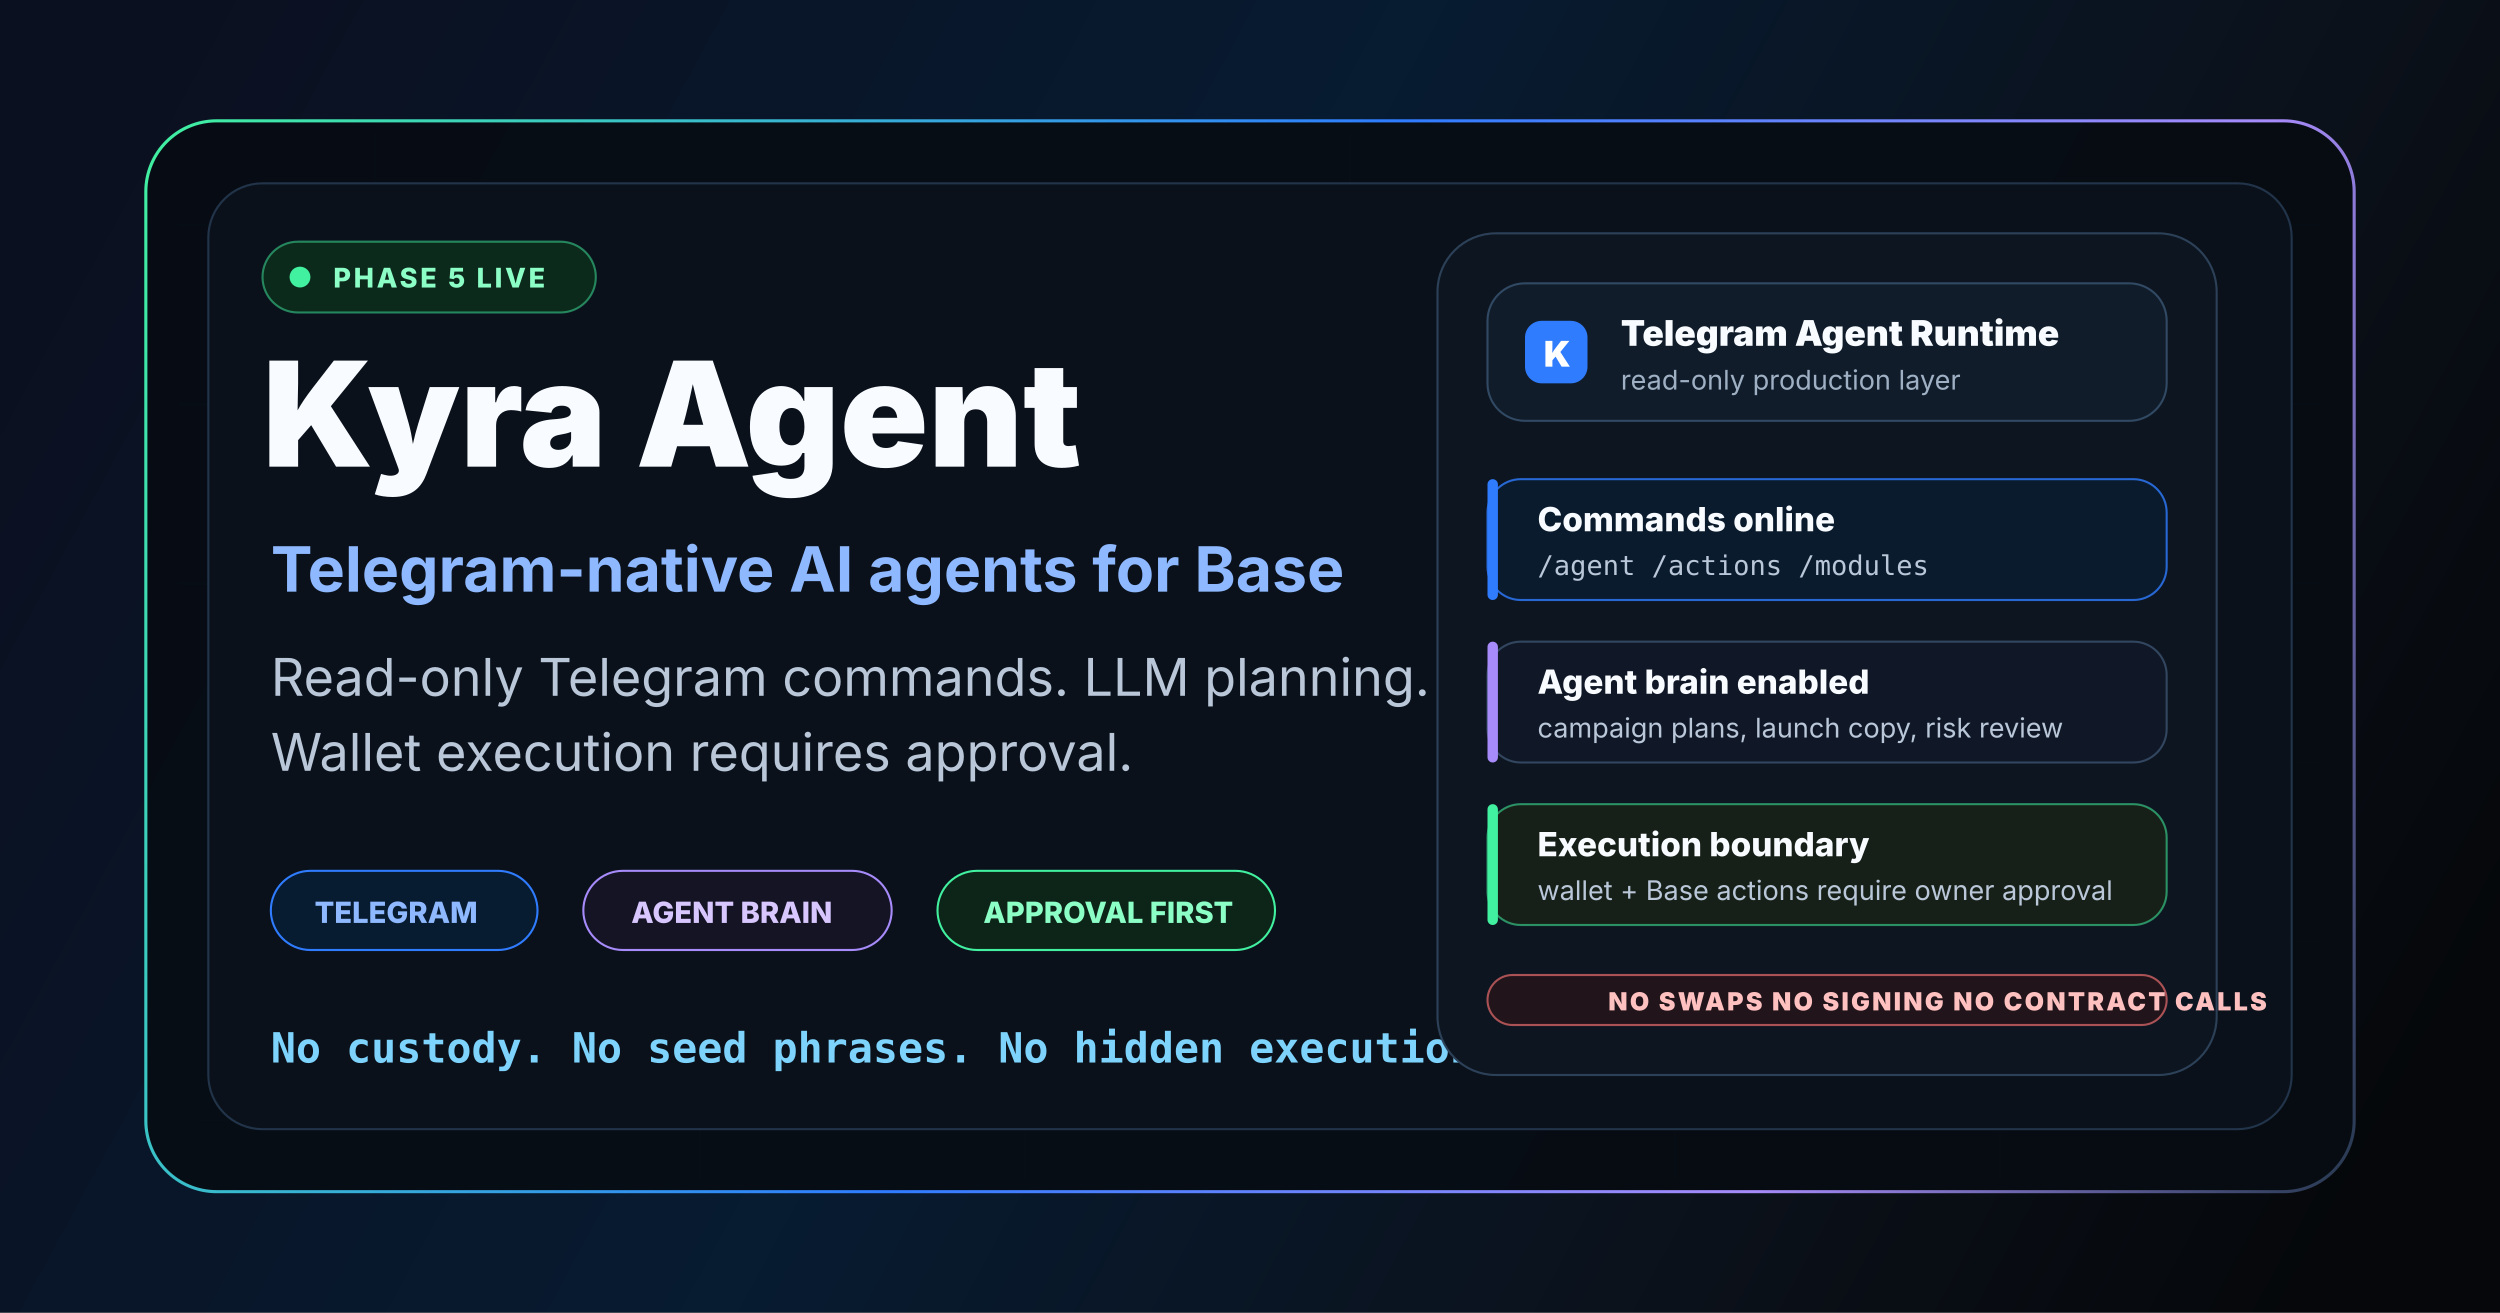
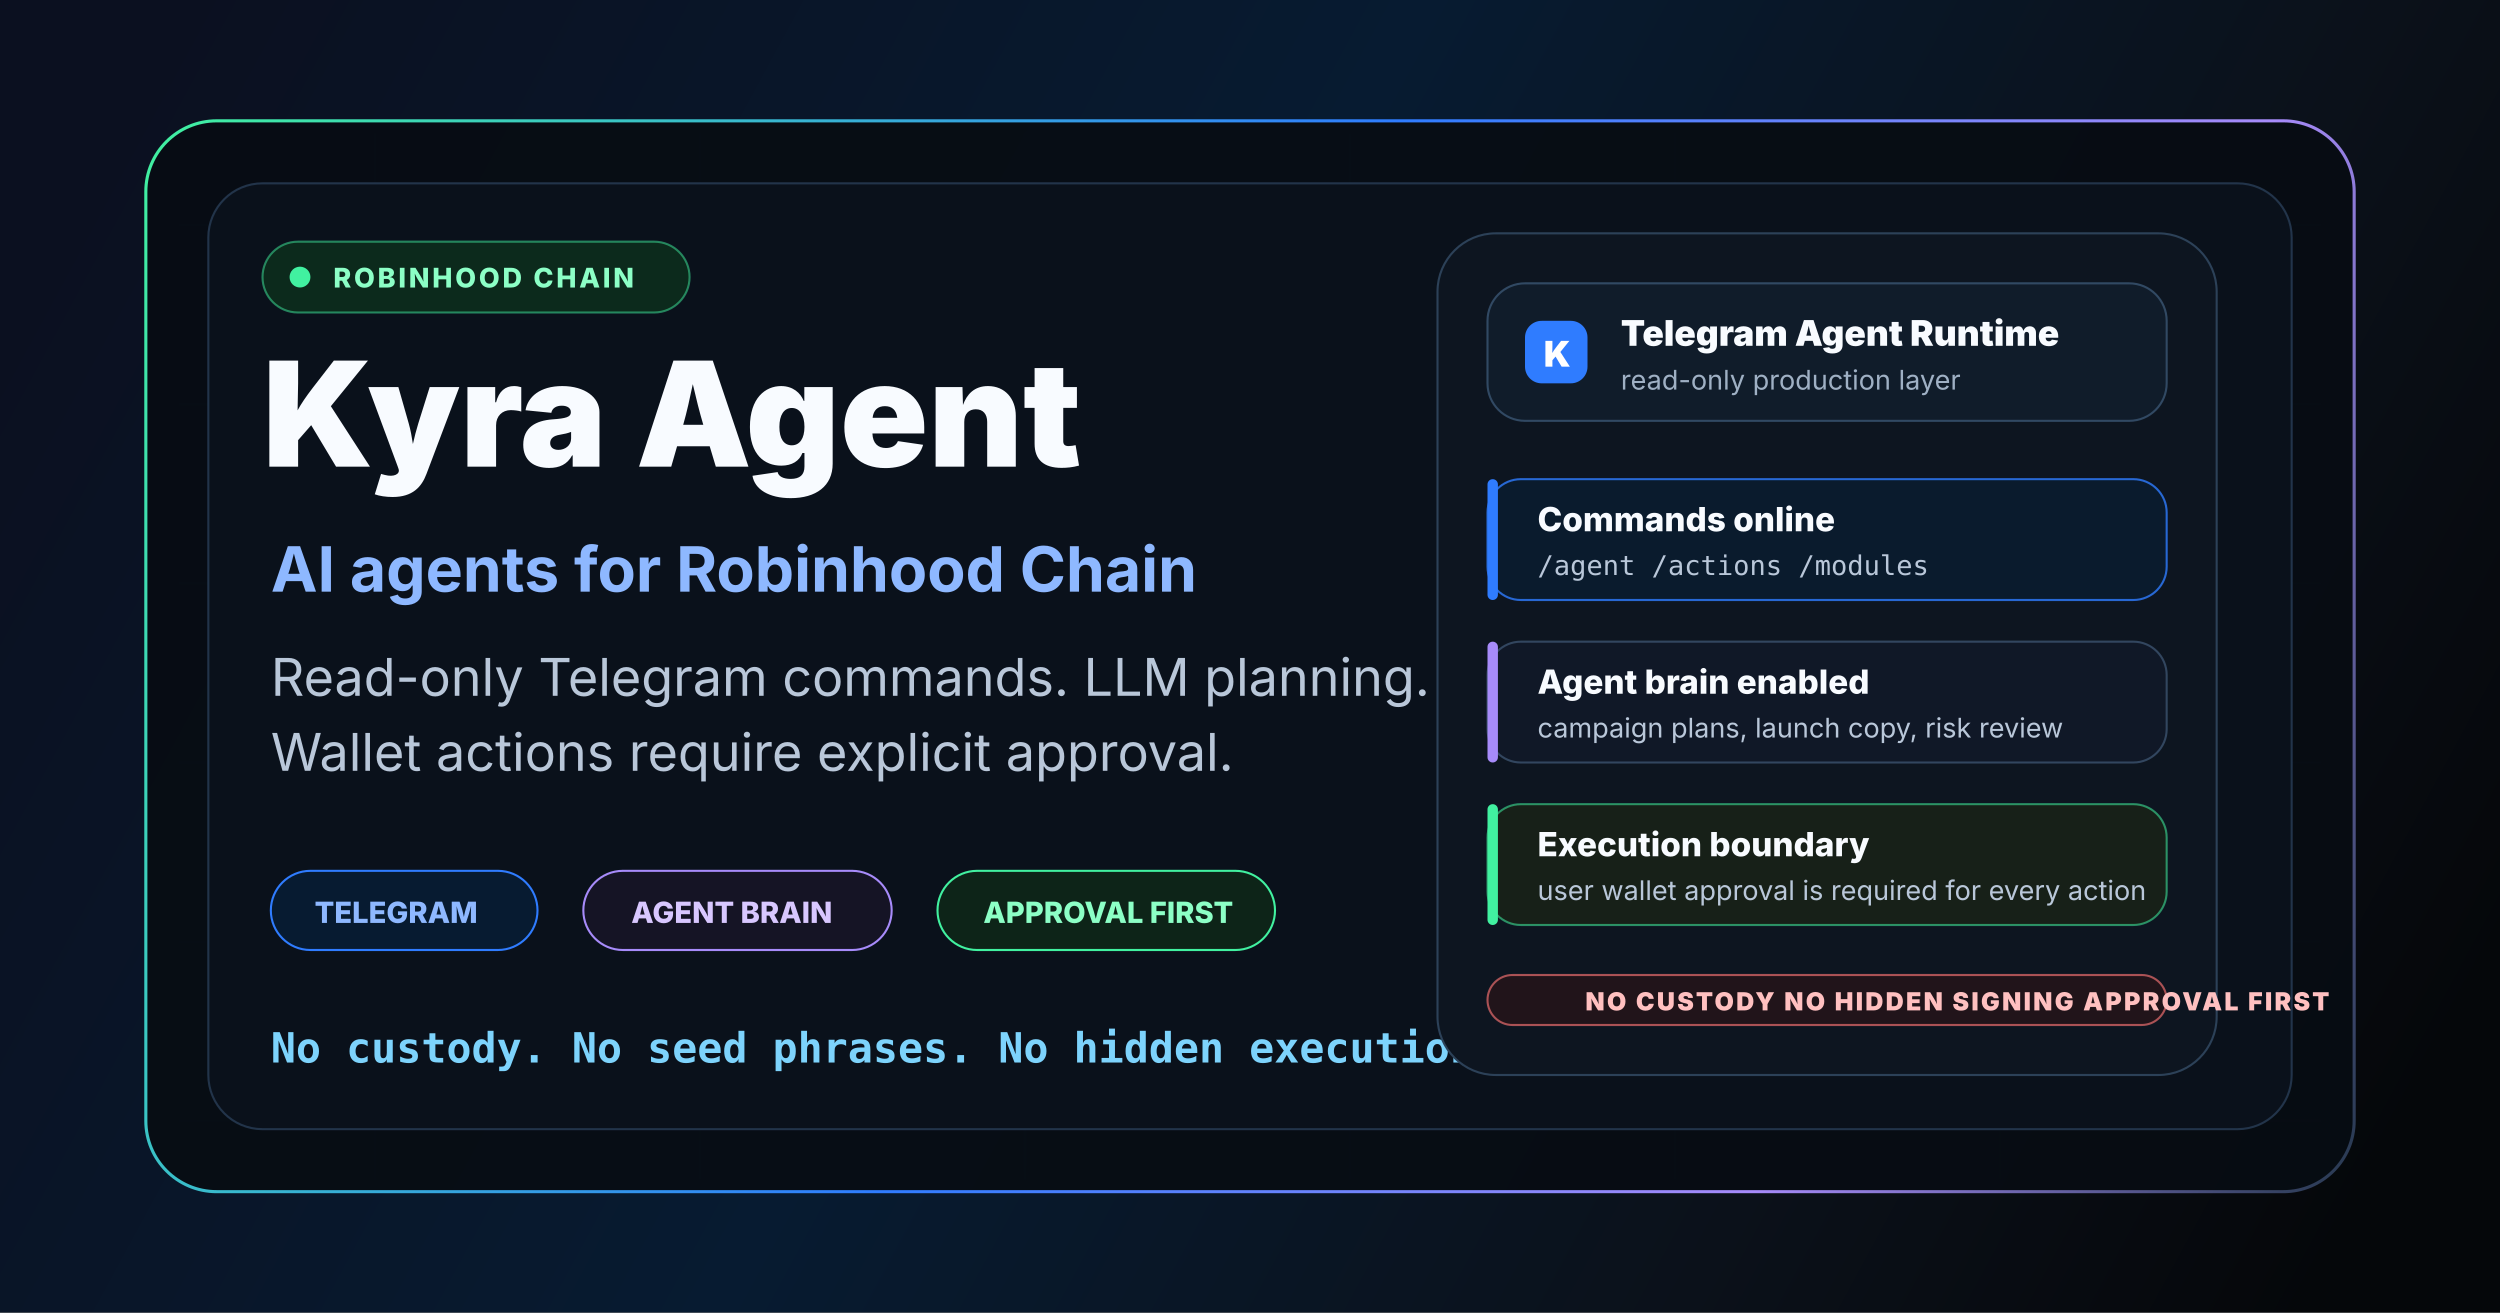
<svg xmlns="http://www.w3.org/2000/svg" width="1200" height="630" viewBox="0 0 1200 630" fill="none">
  <rect width="1200" height="630" fill="#05070A" />
  <rect width="1200" height="630" fill="url(#bg)" />
  <path d="M86 108H1114M86 194H1114M86 280H1114M86 366H1114M86 452H1114M86 538H1114" stroke="#6EA8FF" stroke-opacity="0.07" />
  <path d="M180 64V566M336 64V566M492 64V566M648 64V566M804 64V566M960 64V566" stroke="#6EA8FF" stroke-opacity="0.05" />
  <rect x="70" y="58" width="1060" height="514" rx="34" fill="#070C13" fill-opacity="0.92" stroke="url(#frame)" stroke-width="1.5" />
  <rect x="100" y="88" width="1000" height="454" rx="26" fill="#0B121C" fill-opacity="0.9" stroke="#22344A" />
  <g transform="translate(126 116)">
-     <rect x="0" y="0" width="160" height="34" rx="17" fill="#0C2A1C" stroke="#41F1A0" stroke-opacity="0.5" />
+     <rect x="0" y="0" width="205" height="34" rx="17" fill="#0C2A1C" stroke="#41F1A0" stroke-opacity="0.5" />
    <circle cx="18" cy="17" r="5" fill="#41F1A0" />
-     <text x="34" y="22" fill="#8CFFC6" font-family="Inter, Segoe UI, Arial, sans-serif" font-size="13" font-weight="800" letter-spacing="1.3">PHASE 5 LIVE</text>
+     <text x="34" y="22" fill="#8CFFC6" font-family="Inter, Segoe UI, Arial, sans-serif" font-size="13" font-weight="800" letter-spacing="1.3">ROBINHOOD CHAIN</text>
  </g>
  <text x="126" y="224" fill="#F8FBFF" font-family="Inter, Segoe UI, Arial, sans-serif" font-size="70" font-weight="850">Kyra Agent</text>
-   <text x="130" y="284" fill="#8EB8FF" font-family="Inter, Segoe UI, Arial, sans-serif" font-size="30" font-weight="750">Telegram-native AI agents for Base</text>
+   <text x="130" y="284" fill="#8EB8FF" font-family="Inter, Segoe UI, Arial, sans-serif" font-size="30" font-weight="750">AI agents for Robinhood Chain</text>
  <text x="130" y="334" fill="#B9C7D9" font-family="Inter, Segoe UI, Arial, sans-serif" font-size="25">Read-only Telegram commands. LLM planning.</text>
-   <text x="130" y="370" fill="#B9C7D9" font-family="Inter, Segoe UI, Arial, sans-serif" font-size="25">Wallet execution requires approval.</text>
+   <text x="130" y="370" fill="#B9C7D9" font-family="Inter, Segoe UI, Arial, sans-serif" font-size="25">Wallet actions require explicit approval.</text>
  <g transform="translate(130 418)">
    <rect x="0" y="0" width="128" height="38" rx="19" fill="#071B31" stroke="#2F7CFF" />
    <text x="21" y="25" fill="#8EB8FF" font-family="Inter, Segoe UI, Arial, sans-serif" font-size="14" font-weight="800">TELEGRAM</text>
    <rect x="150" y="0" width="148" height="38" rx="19" fill="#151425" stroke="#A78BFA" />
    <text x="173" y="25" fill="#D8C7FF" font-family="Inter, Segoe UI, Arial, sans-serif" font-size="14" font-weight="800">AGENT BRAIN</text>
    <rect x="320" y="0" width="162" height="38" rx="19" fill="#0D2418" stroke="#41F1A0" />
    <text x="342" y="25" fill="#8CFFC6" font-family="Inter, Segoe UI, Arial, sans-serif" font-size="14" font-weight="800">APPROVAL FIRST</text>
  </g>
  <text x="130" y="510" fill="#7DD3FC" font-family="Consolas, ui-monospace, monospace" font-size="20" font-weight="700">No custody. No seed phrases. No hidden execution.</text>
  <g transform="translate(690 112)">
    <rect x="0" y="0" width="374" height="404" rx="28" fill="#0D1520" stroke="#2C4158" />
    <rect x="24" y="24" width="326" height="66" rx="18" fill="#101C2A" stroke="#314963" />
    <rect x="42" y="42" width="30" height="30" rx="8" fill="#2F7CFF" />
    <text x="51" y="64" fill="#FFFFFF" font-family="Inter, Segoe UI, Arial, sans-serif" font-size="17" font-weight="900">K</text>
    <text x="88" y="54" fill="#F8FBFF" font-family="Inter, Segoe UI, Arial, sans-serif" font-size="17" font-weight="850">Telegram Agent Runtime</text>
    <text x="88" y="75" fill="#9FB0C4" font-family="Inter, Segoe UI, Arial, sans-serif" font-size="13">read-only production layer</text>
    <rect x="24" y="118" width="326" height="58" rx="16" fill="#0A1B2D" stroke="#2F7CFF" stroke-opacity="0.8" />
    <rect x="24" y="118" width="5" height="58" rx="2.5" fill="#2F7CFF" />
    <text x="48" y="143" fill="#F8FBFF" font-family="Inter, Segoe UI, Arial, sans-serif" font-size="16" font-weight="800">Commands online</text>
    <text x="48" y="164" fill="#B9C7D9" font-family="Consolas, ui-monospace, monospace" font-size="13">/agent  /actions  /modules</text>
    <rect x="24" y="196" width="326" height="58" rx="16" fill="#101827" stroke="#32465F" />
    <rect x="24" y="196" width="5" height="58" rx="2.5" fill="#A78BFA" />
    <text x="48" y="221" fill="#F8FBFF" font-family="Inter, Segoe UI, Arial, sans-serif" font-size="16" font-weight="800">Agent brain enabled</text>
    <text x="48" y="242" fill="#B9C7D9" font-family="Inter, Segoe UI, Arial, sans-serif" font-size="13">campaign plans, launch copy, risk review</text>
    <rect x="24" y="274" width="326" height="58" rx="16" fill="#172018" stroke="#41F1A0" stroke-opacity="0.55" />
    <rect x="24" y="274" width="5" height="58" rx="2.5" fill="#41F1A0" />
    <text x="48" y="299" fill="#F8FBFF" font-family="Inter, Segoe UI, Arial, sans-serif" font-size="16" font-weight="800">Execution boundary</text>
-     <text x="48" y="320" fill="#B9C7D9" font-family="Inter, Segoe UI, Arial, sans-serif" font-size="13">wallet + Base actions require owner approval</text>
+     <text x="48" y="320" fill="#B9C7D9" font-family="Inter, Segoe UI, Arial, sans-serif" font-size="13">user wallet approval is required for every action</text>
    <rect x="24" y="356" width="326" height="24" rx="12" fill="#21141A" stroke="#F97373" stroke-opacity="0.65" />
-     <text x="82" y="373" fill="#FFC0C0" font-family="Inter, Segoe UI, Arial, sans-serif" font-size="12" font-weight="850" letter-spacing="1.1">NO SWAPS  NO SIGNING  NO CONTRACT CALLS</text>
+     <text x="71" y="373" fill="#FFC0C0" font-family="Inter, Segoe UI, Arial, sans-serif" font-size="12" font-weight="850" letter-spacing="1.1">NO CUSTODY  NO HIDDEN SIGNING  APPROVAL FIRST</text>
  </g>
  <defs>
    <linearGradient id="bg" x1="68" y1="34" x2="1120" y2="604" gradientUnits="userSpaceOnUse">
      <stop stop-color="#0B1020" />
      <stop offset="0.44" stop-color="#071B31" />
      <stop offset="0.78" stop-color="#0B111A" />
      <stop offset="1" stop-color="#05070A" />
    </linearGradient>
    <linearGradient id="frame" x1="70" y1="58" x2="1130" y2="572" gradientUnits="userSpaceOnUse">
      <stop stop-color="#41F1A0" />
      <stop offset="0.46" stop-color="#2F7CFF" />
      <stop offset="0.78" stop-color="#A78BFA" />
      <stop offset="1" stop-color="#26384E" />
    </linearGradient>
  </defs>
</svg>
